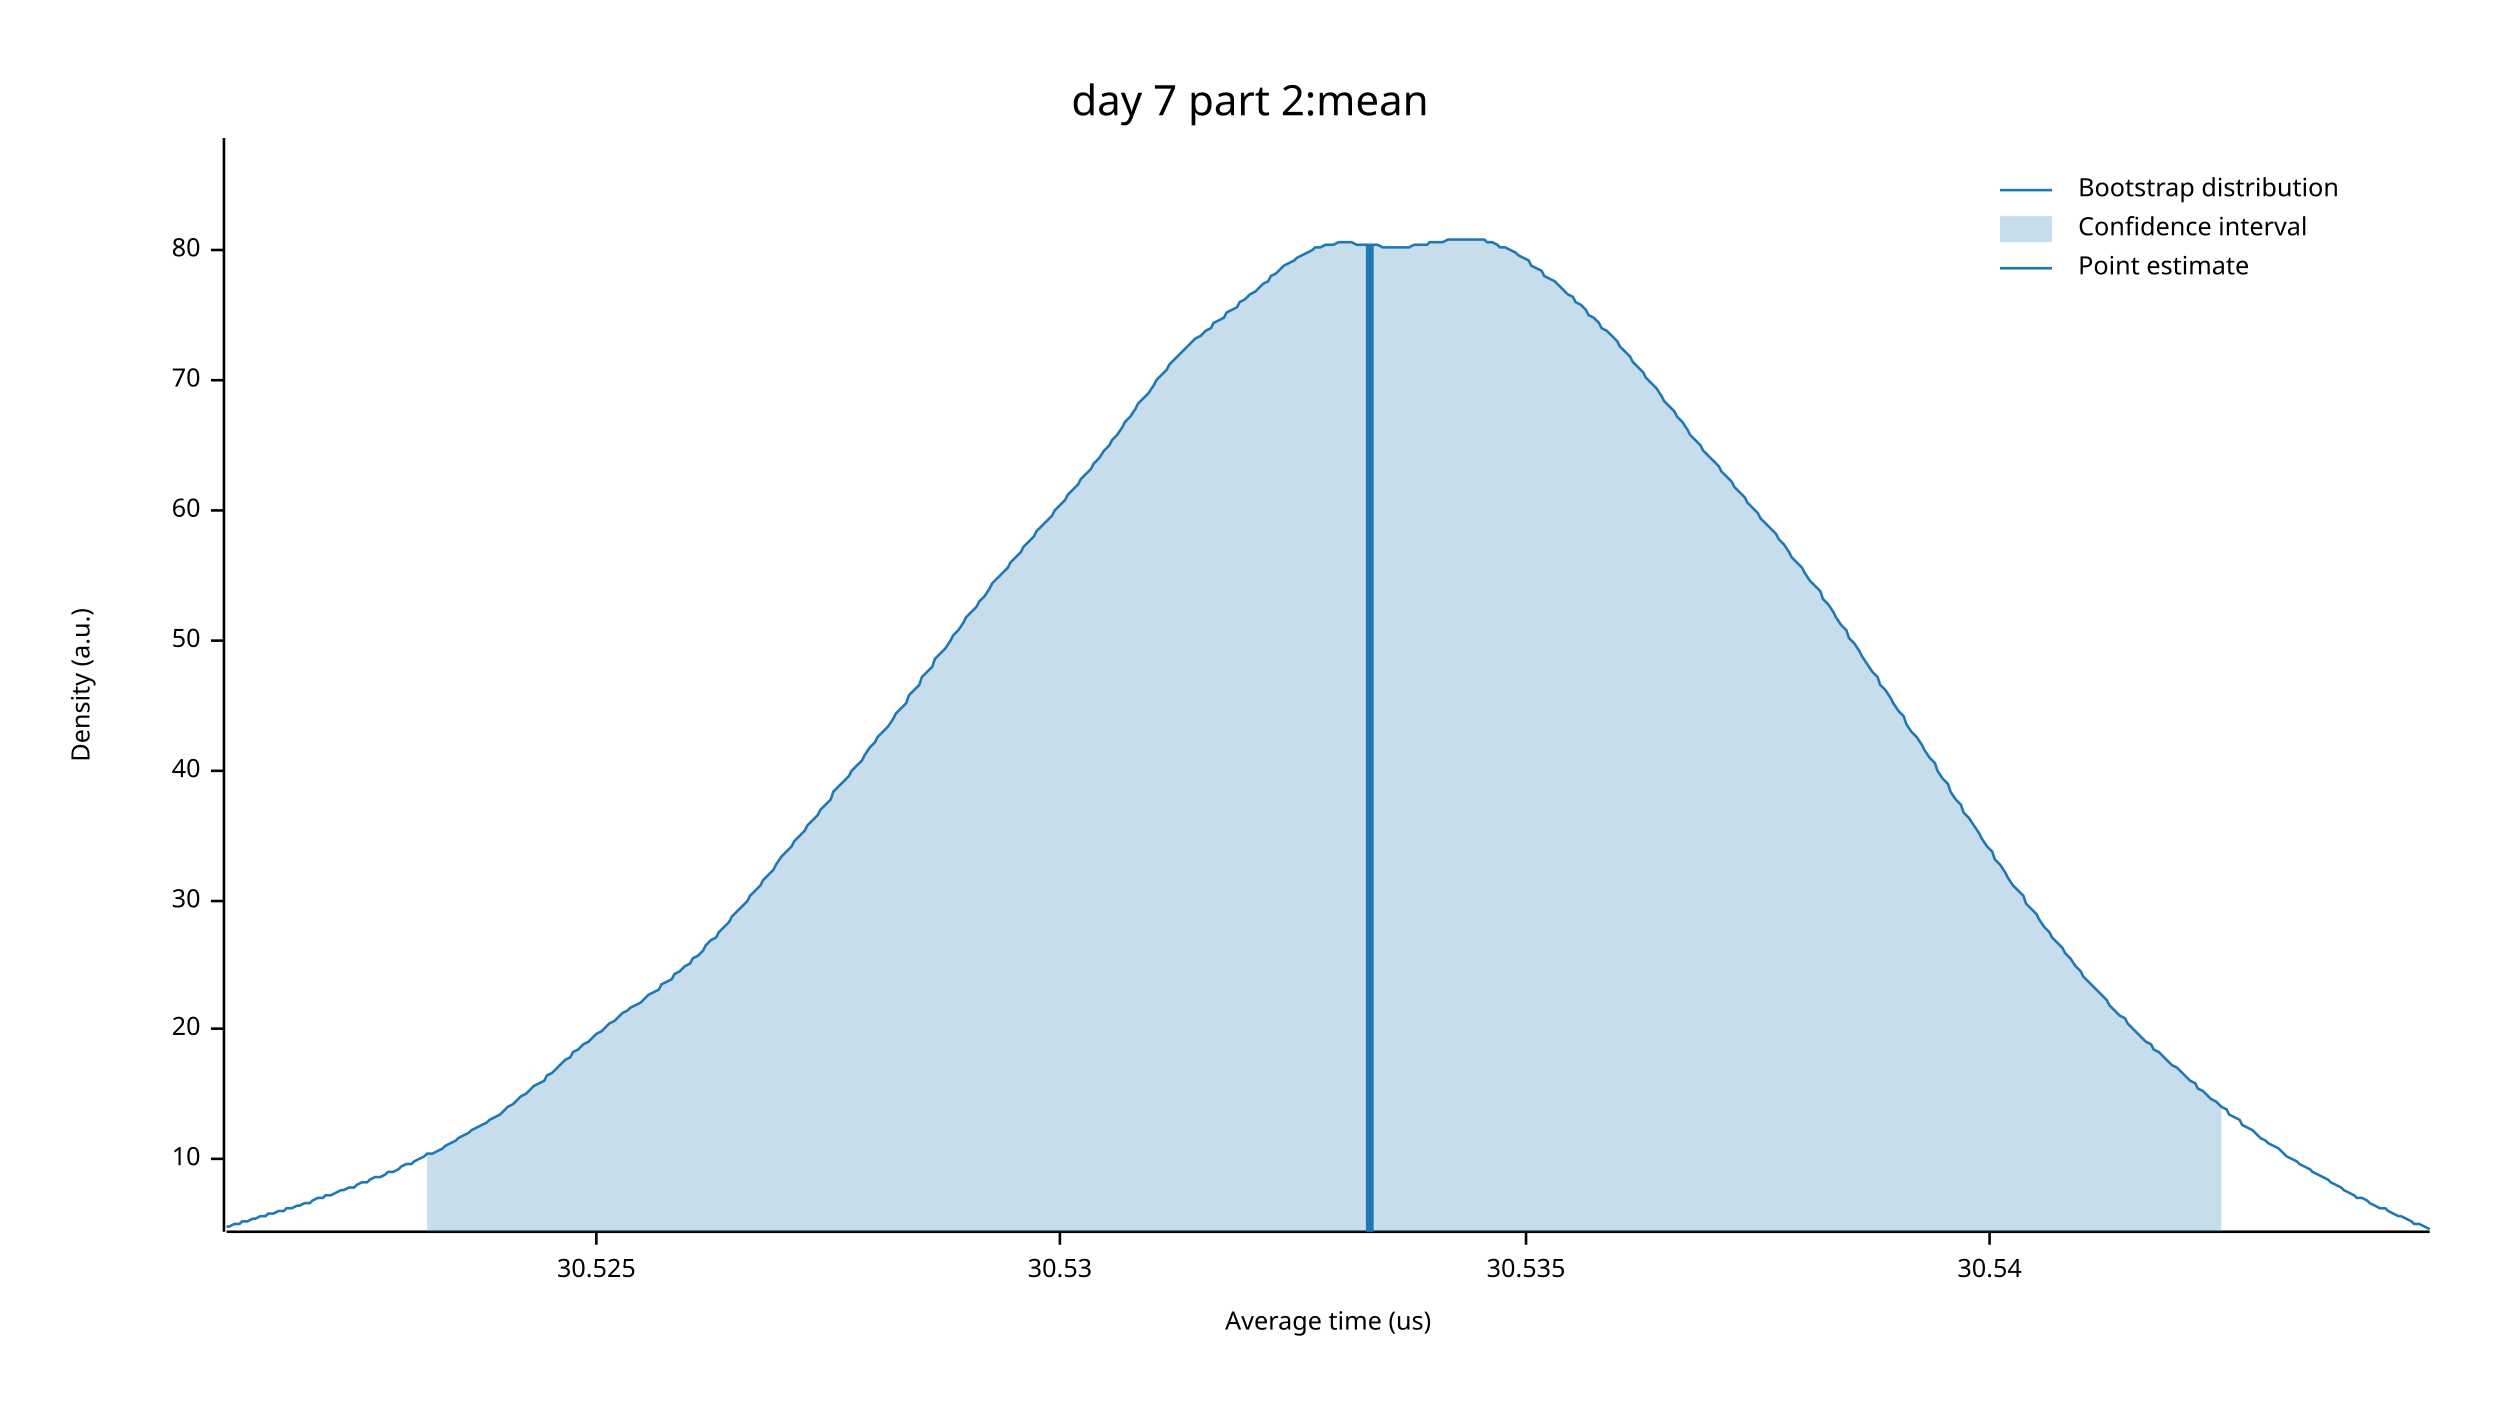
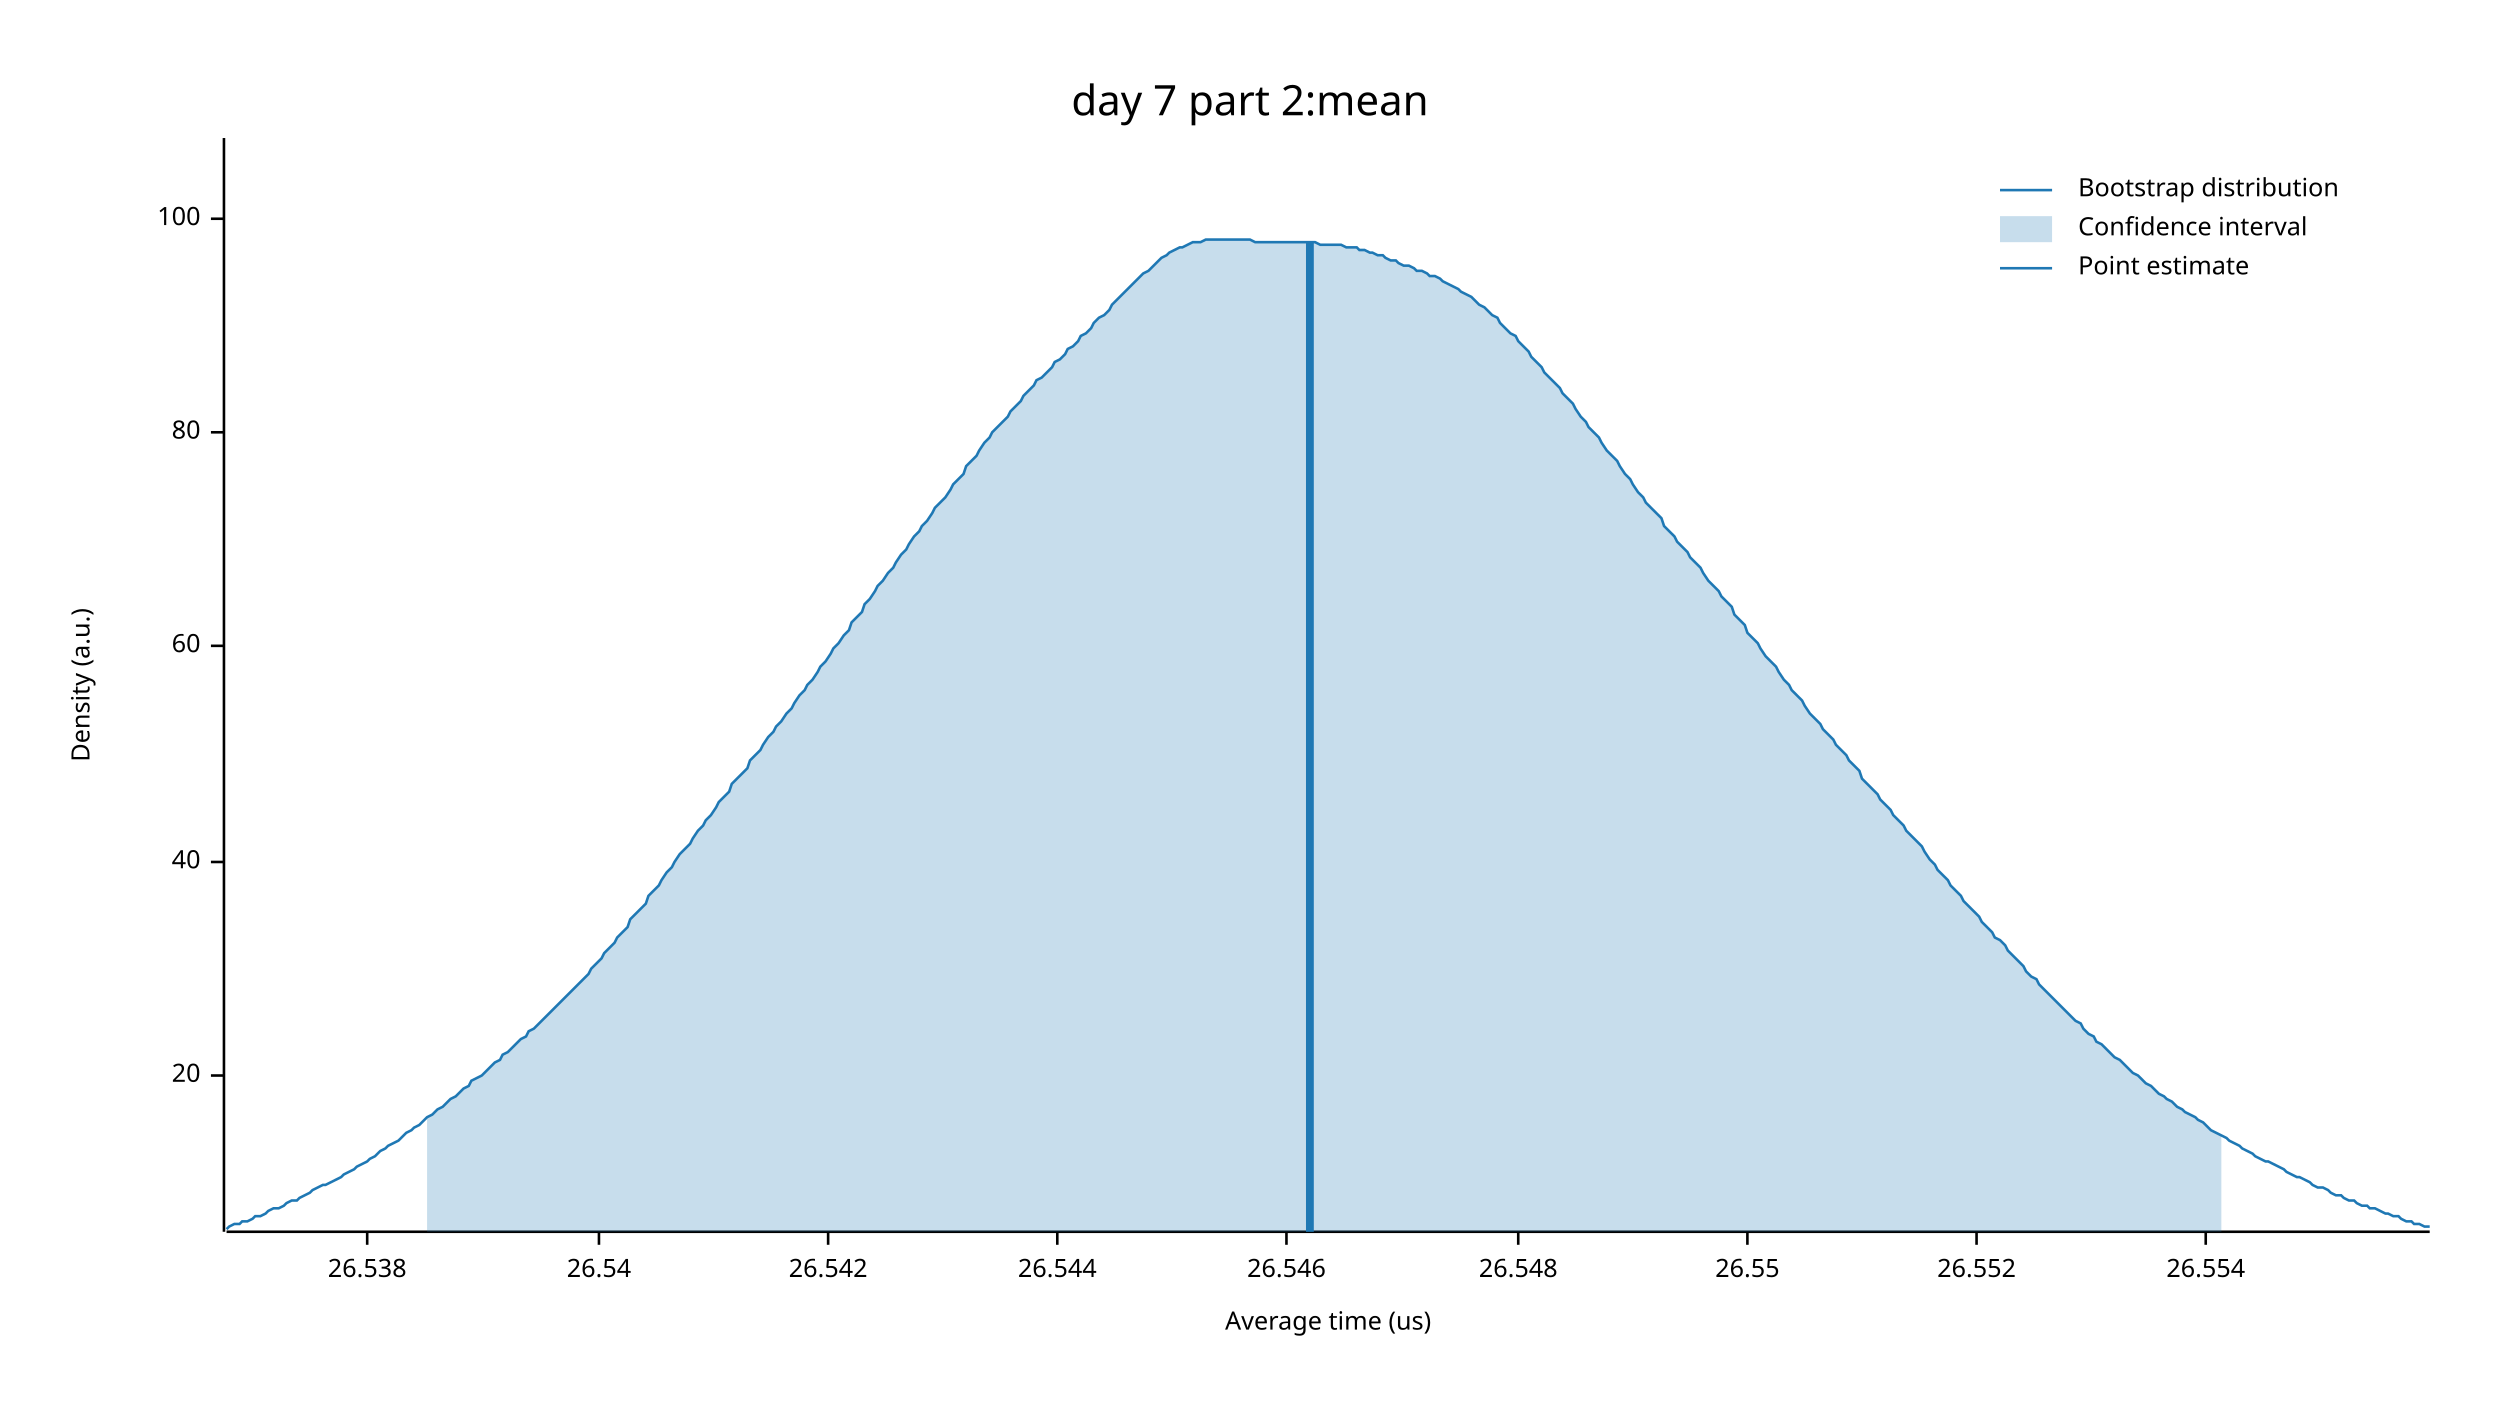
<svg xmlns="http://www.w3.org/2000/svg" width="960" height="540" viewBox="0 0 960 540">
  <text x="480" y="32" dy="0.76em" text-anchor="middle" font-family="sans-serif" font-size="16.129" opacity="1" fill="#000000">
day 7 part 2:mean
</text>
  <text x="27" y="263" dy="0.76em" text-anchor="middle" font-family="sans-serif" font-size="9.677" opacity="1" fill="#000000" transform="rotate(270, 27, 263)">
Density (a.u.)
</text>
  <text x="510" y="513" dy="-0.5ex" text-anchor="middle" font-family="sans-serif" font-size="9.677" opacity="1" fill="#000000">
Average time (us)
</text>
  <polyline fill="none" opacity="1" stroke="#000000" stroke-width="1" points="86,53 86,473 " />
-   <text x="77" y="445" dy="0.5ex" text-anchor="end" font-family="sans-serif" font-size="9.677" opacity="1" fill="#000000">
- 10
- </text>
-   <polyline fill="none" opacity="1" stroke="#000000" stroke-width="1" points="81,445 86,445 " />
-   <text x="77" y="395" dy="0.5ex" text-anchor="end" font-family="sans-serif" font-size="9.677" opacity="1" fill="#000000">
+   <text x="77" y="413" dy="0.5ex" text-anchor="end" font-family="sans-serif" font-size="9.677" opacity="1" fill="#000000">
20
</text>
-   <polyline fill="none" opacity="1" stroke="#000000" stroke-width="1" points="81,395 86,395 " />
-   <text x="77" y="346" dy="0.5ex" text-anchor="end" font-family="sans-serif" font-size="9.677" opacity="1" fill="#000000">
- 30
- </text>
-   <polyline fill="none" opacity="1" stroke="#000000" stroke-width="1" points="81,346 86,346 " />
-   <text x="77" y="296" dy="0.5ex" text-anchor="end" font-family="sans-serif" font-size="9.677" opacity="1" fill="#000000">
+   <polyline fill="none" opacity="1" stroke="#000000" stroke-width="1" points="81,413 86,413 " />
+   <text x="77" y="331" dy="0.5ex" text-anchor="end" font-family="sans-serif" font-size="9.677" opacity="1" fill="#000000">
40
</text>
-   <polyline fill="none" opacity="1" stroke="#000000" stroke-width="1" points="81,296 86,296 " />
-   <text x="77" y="246" dy="0.5ex" text-anchor="end" font-family="sans-serif" font-size="9.677" opacity="1" fill="#000000">
- 50
- </text>
-   <polyline fill="none" opacity="1" stroke="#000000" stroke-width="1" points="81,246 86,246 " />
-   <text x="77" y="196" dy="0.5ex" text-anchor="end" font-family="sans-serif" font-size="9.677" opacity="1" fill="#000000">
+   <polyline fill="none" opacity="1" stroke="#000000" stroke-width="1" points="81,331 86,331 " />
+   <text x="77" y="248" dy="0.5ex" text-anchor="end" font-family="sans-serif" font-size="9.677" opacity="1" fill="#000000">
60
</text>
-   <polyline fill="none" opacity="1" stroke="#000000" stroke-width="1" points="81,196 86,196 " />
-   <text x="77" y="146" dy="0.5ex" text-anchor="end" font-family="sans-serif" font-size="9.677" opacity="1" fill="#000000">
- 70
- </text>
-   <polyline fill="none" opacity="1" stroke="#000000" stroke-width="1" points="81,146 86,146 " />
-   <text x="77" y="96" dy="0.5ex" text-anchor="end" font-family="sans-serif" font-size="9.677" opacity="1" fill="#000000">
+   <polyline fill="none" opacity="1" stroke="#000000" stroke-width="1" points="81,248 86,248 " />
+   <text x="77" y="166" dy="0.5ex" text-anchor="end" font-family="sans-serif" font-size="9.677" opacity="1" fill="#000000">
80
</text>
-   <polyline fill="none" opacity="1" stroke="#000000" stroke-width="1" points="81,96 86,96 " />
+   <polyline fill="none" opacity="1" stroke="#000000" stroke-width="1" points="81,166 86,166 " />
+   <text x="77" y="84" dy="0.5ex" text-anchor="end" font-family="sans-serif" font-size="9.677" opacity="1" fill="#000000">
+ 100
+ </text>
+   <polyline fill="none" opacity="1" stroke="#000000" stroke-width="1" points="81,84 86,84 " />
  <polyline fill="none" opacity="1" stroke="#000000" stroke-width="1" points="87,473 933,473 " />
-   <text x="229" y="483" dy="0.76em" text-anchor="middle" font-family="sans-serif" font-size="9.677" opacity="1" fill="#000000">
- 30.525
+   <text x="141" y="483" dy="0.76em" text-anchor="middle" font-family="sans-serif" font-size="9.677" opacity="1" fill="#000000">
+ 26.538
</text>
-   <polyline fill="none" opacity="1" stroke="#000000" stroke-width="1" points="229,473 229,478 " />
-   <text x="407" y="483" dy="0.76em" text-anchor="middle" font-family="sans-serif" font-size="9.677" opacity="1" fill="#000000">
- 30.53
+   <polyline fill="none" opacity="1" stroke="#000000" stroke-width="1" points="141,473 141,478 " />
+   <text x="230" y="483" dy="0.76em" text-anchor="middle" font-family="sans-serif" font-size="9.677" opacity="1" fill="#000000">
+ 26.54
</text>
-   <polyline fill="none" opacity="1" stroke="#000000" stroke-width="1" points="407,473 407,478 " />
-   <text x="586" y="483" dy="0.76em" text-anchor="middle" font-family="sans-serif" font-size="9.677" opacity="1" fill="#000000">
- 30.535
+   <polyline fill="none" opacity="1" stroke="#000000" stroke-width="1" points="230,473 230,478 " />
+   <text x="318" y="483" dy="0.76em" text-anchor="middle" font-family="sans-serif" font-size="9.677" opacity="1" fill="#000000">
+ 26.542
</text>
-   <polyline fill="none" opacity="1" stroke="#000000" stroke-width="1" points="586,473 586,478 " />
-   <text x="764" y="483" dy="0.76em" text-anchor="middle" font-family="sans-serif" font-size="9.677" opacity="1" fill="#000000">
- 30.54
+   <polyline fill="none" opacity="1" stroke="#000000" stroke-width="1" points="318,473 318,478 " />
+   <text x="406" y="483" dy="0.76em" text-anchor="middle" font-family="sans-serif" font-size="9.677" opacity="1" fill="#000000">
+ 26.544
</text>
-   <polyline fill="none" opacity="1" stroke="#000000" stroke-width="1" points="764,473 764,478 " />
-   <polyline fill="none" opacity="1" stroke="#1F78B4" stroke-width="1" points="87,471 88,471 90,470 92,470 93,469 95,469 97,468 98,468 100,467 102,467 103,466 105,466 107,465 109,465 110,464 112,464 114,463 115,463 117,462 119,462 120,461 122,460 124,460 125,459 127,459 129,458 131,457 132,457 134,456 136,456 137,455 139,454 141,454 142,453 144,452 146,452 148,451 149,450 151,450 153,449 154,448 156,447 158,447 159,446 161,445 163,444 164,443 166,443 168,442 170,441 171,440 173,439 175,438 176,437 178,436 180,435 181,434 183,433 185,432 187,431 188,430 190,429 192,428 193,427 195,425 197,424 198,423 200,421 202,420 203,419 205,417 207,416 209,415 210,413 212,412 214,410 215,409 217,407 219,406 220,404 222,403 224,401 226,400 227,399 229,397 231,396 232,395 234,393 236,392 237,391 239,389 241,388 242,387 244,386 246,385 248,383 249,382 251,381 253,380 254,378 256,377 258,376 259,374 261,373 263,371 265,370 266,368 268,367 270,365 271,363 273,361 275,360 276,358 278,356 280,354 281,352 283,350 285,348 287,346 288,344 290,342 292,340 293,338 295,336 297,334 298,332 300,329 302,327 304,325 305,323 307,321 309,319 310,317 312,315 314,313 315,311 317,309 319,307 320,304 322,302 324,300 326,298 327,296 329,294 331,292 332,290 334,287 336,285 337,283 339,281 341,279 343,276 344,274 346,272 348,270 349,267 351,265 353,263 354,260 356,258 358,256 359,253 361,251 363,249 365,246 366,244 368,242 370,239 371,237 373,235 375,233 376,231 378,229 380,226 381,224 383,222 385,220 387,218 388,216 390,214 392,212 393,210 395,208 397,206 398,204 400,202 402,200 404,198 405,196 407,194 409,192 410,190 412,188 414,186 415,184 417,182 419,180 420,178 422,176 424,173 426,171 427,169 429,167 431,164 432,162 434,160 436,157 437,155 439,153 441,151 443,148 444,146 446,144 448,142 449,140 451,138 453,136 454,135 456,133 458,131 459,130 461,129 463,127 465,126 466,124 468,123 470,122 471,120 473,119 475,118 476,116 478,115 480,113 482,112 483,111 485,109 487,108 488,106 490,105 492,103 493,102 495,101 497,100 498,99 500,98 502,97 504,96 505,95 507,95 509,94 510,94 512,94 514,93 515,93 517,93 519,93 521,94 522,94 524,94 526,94 527,94 529,94 531,95 532,95 534,95 536,95 537,95 539,95 541,95 543,94 544,94 546,94 548,94 549,93 551,93 553,93 554,93 556,92 558,92 560,92 561,92 563,92 565,92 566,92 568,92 570,92 571,93 573,93 575,94 576,95 578,95 580,96 582,97 583,98 585,99 587,100 588,102 590,103 592,104 593,106 595,107 597,108 599,110 600,111 602,113 604,114 605,116 607,117 609,119 610,121 612,122 614,124 615,126 617,127 619,129 621,131 622,133 624,135 626,137 627,139 629,141 631,143 632,145 634,147 636,149 638,152 639,154 641,156 643,158 644,160 646,162 648,165 649,167 651,169 653,171 654,173 656,175 658,177 660,179 661,181 663,183 665,185 666,187 668,189 670,191 671,193 673,195 675,197 676,199 678,201 680,203 682,205 683,207 685,209 687,212 688,214 690,216 692,218 693,220 695,223 697,225 699,227 700,230 702,232 704,235 705,237 707,240 709,242 710,245 712,247 714,250 715,252 717,255 719,258 721,260 722,263 724,265 726,268 727,270 729,273 731,275 732,278 734,281 736,283 738,286 739,288 741,291 743,293 744,296 746,299 748,301 749,304 751,307 753,309 754,312 756,314 758,317 760,320 761,322 763,325 765,327 766,330 768,332 770,335 771,337 773,340 775,342 777,344 778,347 780,349 782,351 783,353 785,356 787,358 788,360 790,362 792,364 793,366 795,368 797,371 799,373 800,375 802,377 804,379 805,380 807,382 809,384 810,386 812,388 814,390 816,391 817,393 819,395 821,397 822,398 824,400 826,401 827,403 829,404 831,406 832,407 834,409 836,410 838,412 839,413 841,415 843,416 844,418 846,419 848,421 849,422 851,423 853,425 855,426 856,428 858,429 860,430 861,432 863,433 865,434 866,435 868,437 870,438 871,439 873,440 875,441 877,443 878,444 880,445 882,446 883,447 885,448 887,449 888,450 890,451 892,452 894,453 895,454 897,455 899,456 900,457 902,458 904,459 905,460 907,460 909,461 910,462 912,463 914,464 916,464 917,465 919,466 921,467 922,467 924,468 926,469 927,470 929,470 931,471 933,472 " />
-   <polygon opacity="0.25" fill="#1F78B4" points="164,443 166,443 168,442 170,441 171,440 173,439 175,438 176,437 178,436 180,435 181,434 183,433 185,432 187,431 188,430 190,429 192,428 193,427 195,425 197,424 198,423 200,421 202,420 203,419 205,417 207,416 209,415 210,413 212,412 214,410 215,409 217,407 219,406 220,404 222,403 224,401 226,400 227,399 229,397 231,396 232,395 234,393 236,392 237,391 239,389 241,388 242,387 244,386 246,385 248,383 249,382 251,381 253,380 254,378 256,377 258,376 259,374 261,373 263,371 265,370 266,368 268,367 270,365 271,363 273,361 275,360 276,358 278,356 280,354 281,352 283,350 285,348 287,346 288,344 290,342 292,340 293,338 295,336 297,334 298,332 300,329 302,327 304,325 305,323 307,321 309,319 310,317 312,315 314,313 315,311 317,309 319,307 320,304 322,302 324,300 326,298 327,296 329,294 331,292 332,290 334,287 336,285 337,283 339,281 341,279 343,276 344,274 346,272 348,270 349,267 351,265 353,263 354,260 356,258 358,256 359,253 361,251 363,249 365,246 366,244 368,242 370,239 371,237 373,235 375,233 376,231 378,229 380,226 381,224 383,222 385,220 387,218 388,216 390,214 392,212 393,210 395,208 397,206 398,204 400,202 402,200 404,198 405,196 407,194 409,192 410,190 412,188 414,186 415,184 417,182 419,180 420,178 422,176 424,173 426,171 427,169 429,167 431,164 432,162 434,160 436,157 437,155 439,153 441,151 443,148 444,146 446,144 448,142 449,140 451,138 453,136 454,135 456,133 458,131 459,130 461,129 463,127 465,126 466,124 468,123 470,122 471,120 473,119 475,118 476,116 478,115 480,113 482,112 483,111 485,109 487,108 488,106 490,105 492,103 493,102 495,101 497,100 498,99 500,98 502,97 504,96 505,95 507,95 509,94 510,94 512,94 514,93 515,93 517,93 519,93 521,94 522,94 524,94 526,94 527,94 529,94 531,95 532,95 534,95 536,95 537,95 539,95 541,95 543,94 544,94 546,94 548,94 549,93 551,93 553,93 554,93 556,92 558,92 560,92 561,92 563,92 565,92 566,92 568,92 570,92 571,93 573,93 575,94 576,95 578,95 580,96 582,97 583,98 585,99 587,100 588,102 590,103 592,104 593,106 595,107 597,108 599,110 600,111 602,113 604,114 605,116 607,117 609,119 610,121 612,122 614,124 615,126 617,127 619,129 621,131 622,133 624,135 626,137 627,139 629,141 631,143 632,145 634,147 636,149 638,152 639,154 641,156 643,158 644,160 646,162 648,165 649,167 651,169 653,171 654,173 656,175 658,177 660,179 661,181 663,183 665,185 666,187 668,189 670,191 671,193 673,195 675,197 676,199 678,201 680,203 682,205 683,207 685,209 687,212 688,214 690,216 692,218 693,220 695,223 697,225 699,227 700,230 702,232 704,235 705,237 707,240 709,242 710,245 712,247 714,250 715,252 717,255 719,258 721,260 722,263 724,265 726,268 727,270 729,273 731,275 732,278 734,281 736,283 738,286 739,288 741,291 743,293 744,296 746,299 748,301 749,304 751,307 753,309 754,312 756,314 758,317 760,320 761,322 763,325 765,327 766,330 768,332 770,335 771,337 773,340 775,342 777,344 778,347 780,349 782,351 783,353 785,356 787,358 788,360 790,362 792,364 793,366 795,368 797,371 799,373 800,375 802,377 804,379 805,380 807,382 809,384 810,386 812,388 814,390 816,391 817,393 819,395 821,397 822,398 824,400 826,401 827,403 829,404 831,406 832,407 834,409 836,410 838,412 839,413 841,415 843,416 844,418 846,419 848,421 849,422 851,423 853,425 853,473 164,473 " />
-   <polyline fill="none" opacity="1" stroke="#1F78B4" stroke-width="3" points="526,473 526,94 " />
+   <polyline fill="none" opacity="1" stroke="#000000" stroke-width="1" points="406,473 406,478 " />
+   <text x="494" y="483" dy="0.76em" text-anchor="middle" font-family="sans-serif" font-size="9.677" opacity="1" fill="#000000">
+ 26.546
+ </text>
+   <polyline fill="none" opacity="1" stroke="#000000" stroke-width="1" points="494,473 494,478 " />
+   <text x="583" y="483" dy="0.76em" text-anchor="middle" font-family="sans-serif" font-size="9.677" opacity="1" fill="#000000">
+ 26.548
+ </text>
+   <polyline fill="none" opacity="1" stroke="#000000" stroke-width="1" points="583,473 583,478 " />
+   <text x="671" y="483" dy="0.76em" text-anchor="middle" font-family="sans-serif" font-size="9.677" opacity="1" fill="#000000">
+ 26.55
+ </text>
+   <polyline fill="none" opacity="1" stroke="#000000" stroke-width="1" points="671,473 671,478 " />
+   <text x="759" y="483" dy="0.76em" text-anchor="middle" font-family="sans-serif" font-size="9.677" opacity="1" fill="#000000">
+ 26.552
+ </text>
+   <polyline fill="none" opacity="1" stroke="#000000" stroke-width="1" points="759,473 759,478 " />
+   <text x="847" y="483" dy="0.76em" text-anchor="middle" font-family="sans-serif" font-size="9.677" opacity="1" fill="#000000">
+ 26.554
+ </text>
+   <polyline fill="none" opacity="1" stroke="#000000" stroke-width="1" points="847,473 847,478 " />
+   <polyline fill="none" opacity="1" stroke="#1F78B4" stroke-width="1" points="87,472 88,471 90,470 92,470 93,469 95,469 97,468 98,467 100,467 102,466 103,465 105,464 107,464 109,463 110,462 112,461 114,461 115,460 117,459 119,458 120,457 122,456 124,455 125,455 127,454 129,453 131,452 132,451 134,450 136,449 137,448 139,447 141,446 142,445 144,444 146,442 148,441 149,440 151,439 153,438 154,437 156,435 158,434 159,433 161,432 163,430 164,429 166,428 168,426 170,425 171,424 173,422 175,421 176,420 178,418 180,417 181,415 183,414 185,413 187,411 188,410 190,408 192,407 193,405 195,404 197,402 198,401 200,399 202,398 203,396 205,395 207,393 209,391 210,390 212,388 214,386 215,385 217,383 219,381 220,380 222,378 224,376 226,374 227,372 229,370 231,368 232,366 234,364 236,362 237,360 239,358 241,356 242,353 244,351 246,349 248,347 249,344 251,342 253,340 254,338 256,335 258,333 259,331 261,328 263,326 265,324 266,322 268,319 270,317 271,315 273,313 275,310 276,308 278,306 280,304 281,301 283,299 285,297 287,295 288,292 290,290 292,288 293,286 295,283 297,281 298,279 300,277 302,274 304,272 305,270 307,267 309,265 310,263 312,261 314,258 315,256 317,254 319,251 320,249 322,247 324,244 326,242 327,239 329,237 331,235 332,232 334,230 336,227 337,225 339,223 341,220 343,218 344,216 346,213 348,211 349,209 351,206 353,204 354,202 356,200 358,197 359,195 361,193 363,191 365,188 366,186 368,184 370,182 371,179 373,177 375,175 376,173 378,170 380,168 381,166 383,164 385,162 387,160 388,158 390,156 392,154 393,152 395,150 397,148 398,146 400,145 402,143 404,141 405,139 407,138 409,136 410,134 412,133 414,131 415,129 417,128 419,126 420,124 422,122 424,121 426,119 427,117 429,115 431,113 432,112 434,110 436,108 437,107 439,105 441,104 443,102 444,101 446,99 448,98 449,97 451,96 453,95 454,95 456,94 458,93 459,93 461,93 463,92 465,92 466,92 468,92 470,92 471,92 473,92 475,92 476,92 478,92 480,92 482,93 483,93 485,93 487,93 488,93 490,93 492,93 493,93 495,93 497,93 498,93 500,93 502,93 504,93 505,93 507,94 509,94 510,94 512,94 514,94 515,94 517,95 519,95 521,95 522,96 524,96 526,97 527,97 529,98 531,98 532,99 534,100 536,100 537,101 539,102 541,102 543,103 544,104 546,104 548,105 549,106 551,106 553,107 554,108 556,109 558,110 560,111 561,112 563,113 565,114 566,115 568,117 570,118 571,119 573,121 575,122 576,124 578,126 580,128 582,129 583,131 585,133 587,135 588,137 590,139 592,141 593,143 595,145 597,147 599,149 600,151 602,153 604,155 605,157 607,160 609,162 610,164 612,166 614,168 615,170 617,173 619,175 621,177 622,179 624,182 626,184 627,186 629,189 631,191 632,193 634,195 636,197 638,199 639,202 641,204 643,206 644,208 646,210 648,212 649,214 651,216 653,218 654,220 656,223 658,225 660,227 661,229 663,231 665,233 666,236 668,238 670,240 671,243 673,245 675,247 676,249 678,252 680,254 682,256 683,258 685,261 687,263 688,265 690,267 692,269 693,271 695,274 697,276 699,278 700,280 702,282 704,284 705,286 707,288 709,290 710,292 712,294 714,296 715,299 717,301 719,303 721,305 722,307 724,309 726,311 727,313 729,315 731,317 732,319 734,321 736,323 738,325 739,327 741,330 743,332 744,334 746,336 748,338 749,340 751,342 753,344 754,346 756,348 758,350 760,352 761,354 763,356 765,358 766,360 768,361 770,363 771,365 773,367 775,369 777,371 778,373 780,375 782,376 783,378 785,380 787,382 788,383 790,385 792,387 793,388 795,390 797,392 799,393 800,395 802,397 804,398 805,400 807,401 809,403 810,404 812,406 814,407 816,409 817,410 819,412 821,413 822,414 824,416 826,417 827,418 829,420 831,421 832,422 834,423 836,425 838,426 839,427 841,428 843,429 844,430 846,431 848,433 849,434 851,435 853,436 855,437 856,438 858,439 860,440 861,441 863,442 865,443 866,444 868,445 870,446 871,446 873,447 875,448 877,449 878,450 880,451 882,452 883,452 885,453 887,454 888,455 890,456 892,456 894,457 895,458 897,459 899,459 900,460 902,461 904,461 905,462 907,463 909,463 910,464 912,464 914,465 916,466 917,466 919,467 921,467 922,468 924,469 926,469 927,470 929,470 931,471 933,471 " />
+   <polygon opacity="0.25" fill="#1F78B4" points="164,429 166,428 168,426 170,425 171,424 173,422 175,421 176,420 178,418 180,417 181,415 183,414 185,413 187,411 188,410 190,408 192,407 193,405 195,404 197,402 198,401 200,399 202,398 203,396 205,395 207,393 209,391 210,390 212,388 214,386 215,385 217,383 219,381 220,380 222,378 224,376 226,374 227,372 229,370 231,368 232,366 234,364 236,362 237,360 239,358 241,356 242,353 244,351 246,349 248,347 249,344 251,342 253,340 254,338 256,335 258,333 259,331 261,328 263,326 265,324 266,322 268,319 270,317 271,315 273,313 275,310 276,308 278,306 280,304 281,301 283,299 285,297 287,295 288,292 290,290 292,288 293,286 295,283 297,281 298,279 300,277 302,274 304,272 305,270 307,267 309,265 310,263 312,261 314,258 315,256 317,254 319,251 320,249 322,247 324,244 326,242 327,239 329,237 331,235 332,232 334,230 336,227 337,225 339,223 341,220 343,218 344,216 346,213 348,211 349,209 351,206 353,204 354,202 356,200 358,197 359,195 361,193 363,191 365,188 366,186 368,184 370,182 371,179 373,177 375,175 376,173 378,170 380,168 381,166 383,164 385,162 387,160 388,158 390,156 392,154 393,152 395,150 397,148 398,146 400,145 402,143 404,141 405,139 407,138 409,136 410,134 412,133 414,131 415,129 417,128 419,126 420,124 422,122 424,121 426,119 427,117 429,115 431,113 432,112 434,110 436,108 437,107 439,105 441,104 443,102 444,101 446,99 448,98 449,97 451,96 453,95 454,95 456,94 458,93 459,93 461,93 463,92 465,92 466,92 468,92 470,92 471,92 473,92 475,92 476,92 478,92 480,92 482,93 483,93 485,93 487,93 488,93 490,93 492,93 493,93 495,93 497,93 498,93 500,93 502,93 504,93 505,93 507,94 509,94 510,94 512,94 514,94 515,94 517,95 519,95 521,95 522,96 524,96 526,97 527,97 529,98 531,98 532,99 534,100 536,100 537,101 539,102 541,102 543,103 544,104 546,104 548,105 549,106 551,106 553,107 554,108 556,109 558,110 560,111 561,112 563,113 565,114 566,115 568,117 570,118 571,119 573,121 575,122 576,124 578,126 580,128 582,129 583,131 585,133 587,135 588,137 590,139 592,141 593,143 595,145 597,147 599,149 600,151 602,153 604,155 605,157 607,160 609,162 610,164 612,166 614,168 615,170 617,173 619,175 621,177 622,179 624,182 626,184 627,186 629,189 631,191 632,193 634,195 636,197 638,199 639,202 641,204 643,206 644,208 646,210 648,212 649,214 651,216 653,218 654,220 656,223 658,225 660,227 661,229 663,231 665,233 666,236 668,238 670,240 671,243 673,245 675,247 676,249 678,252 680,254 682,256 683,258 685,261 687,263 688,265 690,267 692,269 693,271 695,274 697,276 699,278 700,280 702,282 704,284 705,286 707,288 709,290 710,292 712,294 714,296 715,299 717,301 719,303 721,305 722,307 724,309 726,311 727,313 729,315 731,317 732,319 734,321 736,323 738,325 739,327 741,330 743,332 744,334 746,336 748,338 749,340 751,342 753,344 754,346 756,348 758,350 760,352 761,354 763,356 765,358 766,360 768,361 770,363 771,365 773,367 775,369 777,371 778,373 780,375 782,376 783,378 785,380 787,382 788,383 790,385 792,387 793,388 795,390 797,392 799,393 800,395 802,397 804,398 805,400 807,401 809,403 810,404 812,406 814,407 816,409 817,410 819,412 821,413 822,414 824,416 826,417 827,418 829,420 831,421 832,422 834,423 836,425 838,426 839,427 841,428 843,429 844,430 846,431 848,433 849,434 851,435 853,436 853,473 164,473 " />
+   <polyline fill="none" opacity="1" stroke="#1F78B4" stroke-width="3" points="503,473 503,93 " />
  <text x="798" y="68" dy="0.76em" text-anchor="start" font-family="sans-serif" font-size="9.677" opacity="1" fill="#000000">
Bootstrap distribution
</text>
  <text x="798" y="83" dy="0.76em" text-anchor="start" font-family="sans-serif" font-size="9.677" opacity="1" fill="#000000">
Confidence interval
</text>
  <text x="798" y="98" dy="0.76em" text-anchor="start" font-family="sans-serif" font-size="9.677" opacity="1" fill="#000000">
Point estimate
</text>
  <polyline fill="none" opacity="1" stroke="#1F78B4" stroke-width="1" points="768,73 788,73 " />
  <rect x="768" y="83" width="20" height="10" opacity="0.25" fill="#1F78B4" stroke="none" />
  <polyline fill="none" opacity="1" stroke="#1F78B4" stroke-width="1" points="768,103 788,103 " />
</svg>
